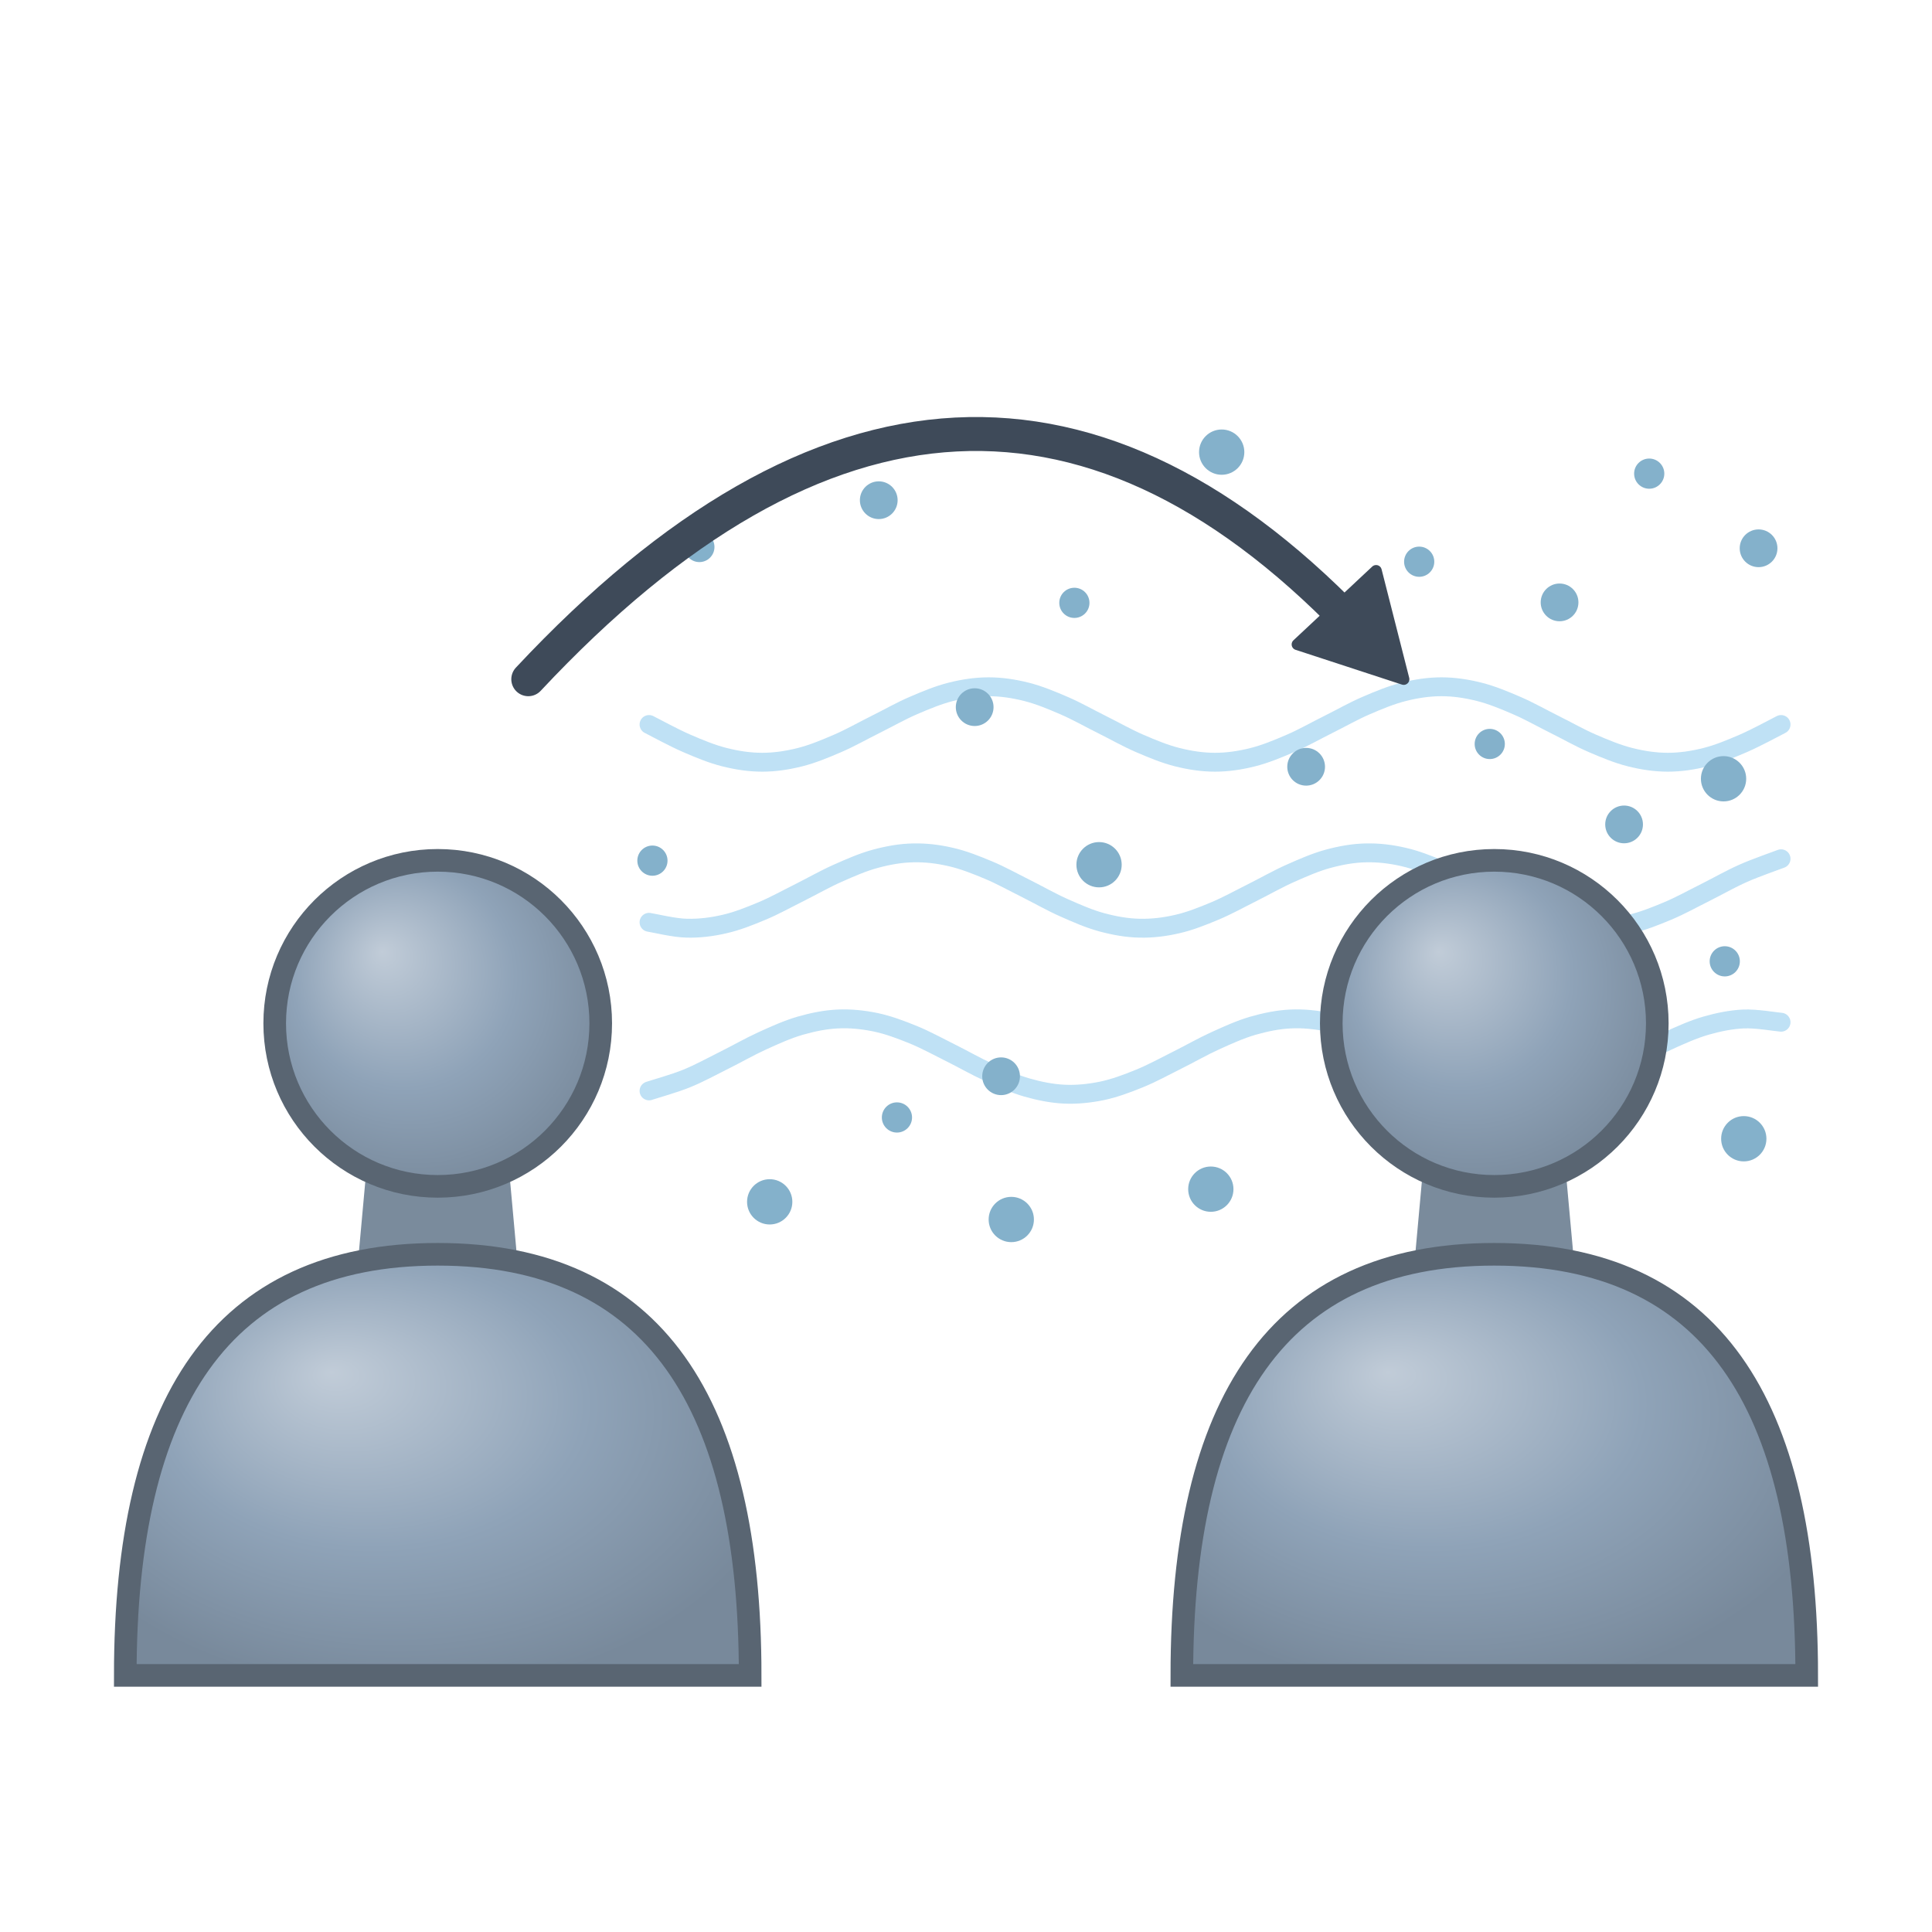
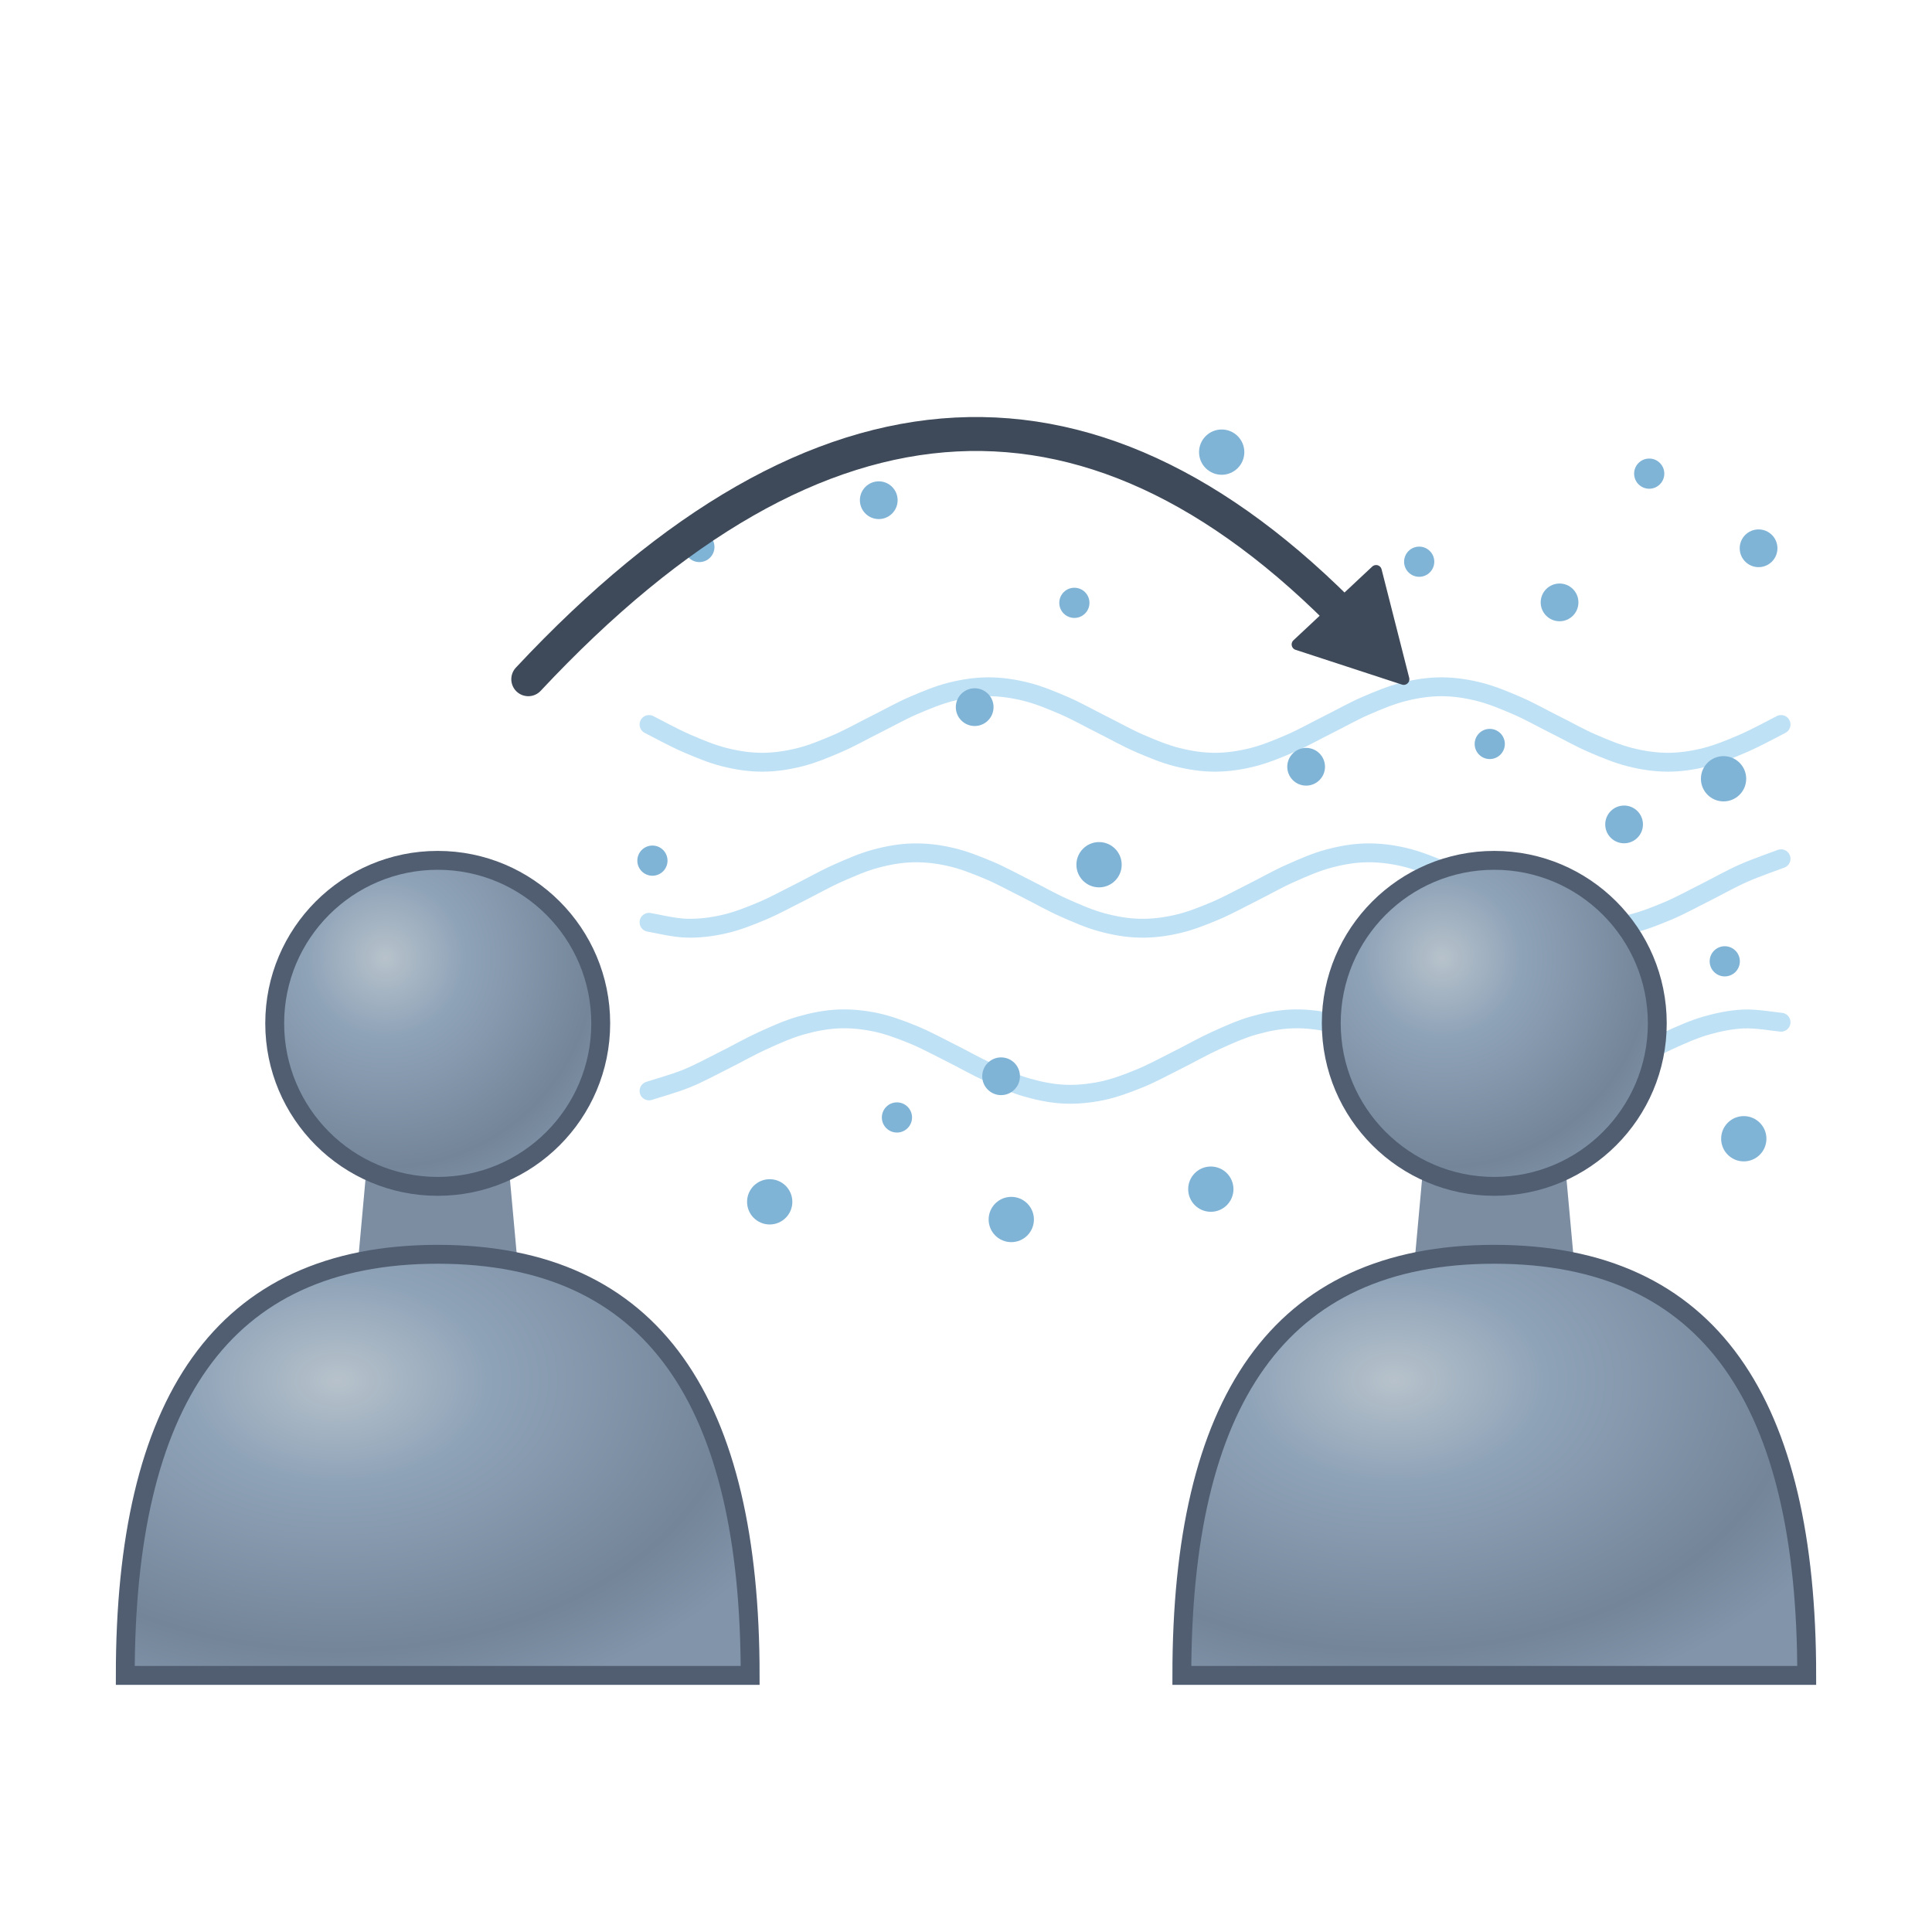
<svg xmlns="http://www.w3.org/2000/svg" viewBox="0 0 256 256" width="256" height="256" role="img" aria-labelledby="airborne-transmission-title">
  <defs>
-     <radialGradient id="airborne-transmission-figure" cx="0.45" cy="0.42" r="0.62" fx="0.33" fy="0.28">
-       <stop offset="0" stop-color="#c1ccd8" />
-       <stop offset="0.55" stop-color="#8FA3B8" />
-       <stop offset="1" stop-color="#78899b" />
+     <radialGradient id="airborne-transmission-figure" cx="0.34" cy="0.3" r="0.8">
+       <stop offset="0" stop-color="#b7c2cb" />
+       <stop offset="0.3" stop-color="#8FA3B8" />
+       <stop offset="0.8" stop-color="#748599" />
+       <stop offset="1" stop-color="#8194a9" />
    </radialGradient>
  </defs>
  <path d="M86 96C86.83 96.42 89.33 97.78 91 98.5C92.67 99.22 94.33 99.91 96 100.33C97.67 100.75 99.33 101 101 101C102.67 101 104.33 100.75 106 100.33C107.67 99.91 109.33 99.22 111 98.5C112.67 97.78 114.33 96.83 116 96C117.67 95.17 119.33 94.22 121 93.5C122.67 92.78 124.33 92.09 126 91.67C127.67 91.25 129.33 91 131 91C132.67 91 134.33 91.25 136 91.67C137.67 92.09 139.33 92.78 141 93.5C142.67 94.22 144.33 95.17 146 96C147.67 96.83 149.33 97.78 151 98.5C152.67 99.22 154.33 99.91 156 100.33C157.67 100.75 159.33 101 161 101C162.67 101 164.33 100.75 166 100.33C167.67 99.91 169.33 99.22 171 98.5C172.67 97.78 174.33 96.83 176 96C177.67 95.17 179.33 94.22 181 93.5C182.67 92.78 184.33 92.09 186 91.67C187.67 91.25 189.33 91 191 91C192.67 91 194.33 91.25 196 91.67C197.67 92.09 199.33 92.78 201 93.5C202.67 94.22 204.33 95.17 206 96C207.67 96.83 209.33 97.78 211 98.5C212.67 99.22 214.33 99.91 216 100.33C217.67 100.75 219.33 101 221 101C222.67 101 224.33 100.75 226 100.33C227.67 99.91 229.33 99.22 231 98.5C232.67 97.78 235.17 96.42 236 96M86 122.21C86.83 122.34 89.33 122.96 91 122.99C92.67 123.03 94.33 122.83 96 122.44C97.67 122.06 99.33 121.4 101 120.7C102.67 120 104.33 119.07 106 118.24C107.67 117.4 109.33 116.45 111 115.71C112.67 114.97 114.33 114.24 116 113.79C117.67 113.34 119.33 113.04 121 113.01C122.67 112.97 124.33 113.17 126 113.56C127.67 113.94 129.33 114.6 131 115.3C132.67 116 134.33 116.93 136 117.76C137.67 118.6 139.33 119.55 141 120.29C142.67 121.03 144.33 121.76 146 122.21C147.67 122.66 149.33 122.96 151 122.99C152.67 123.03 154.33 122.83 156 122.44C157.67 122.06 159.33 121.4 161 120.7C162.67 120 164.33 119.07 166 118.24C167.67 117.4 169.33 116.45 171 115.71C172.67 114.97 174.33 114.24 176 113.79C177.67 113.34 179.33 113.04 181 113.01C182.67 112.97 184.33 113.17 186 113.56C187.67 113.94 189.33 114.6 191 115.3C192.67 116 194.33 116.93 196 117.76C197.67 118.6 199.33 119.55 201 120.29C202.67 121.03 204.33 121.76 206 122.21C207.67 122.66 209.33 122.96 211 122.99C212.67 123.03 214.33 122.83 216 122.44C217.67 122.06 219.33 121.4 221 120.7C222.67 120 224.33 119.07 226 118.24C227.67 117.4 229.33 116.45 231 115.71C232.67 114.97 235.17 114.11 236 113.79M86 144.55C86.83 144.27 89.33 143.58 91 142.9C92.67 142.22 94.33 141.3 96 140.47C97.67 139.64 99.33 138.68 101 137.92C102.67 137.16 104.33 136.41 106 135.92C107.67 135.44 109.33 135.1 111 135.02C112.67 134.94 114.33 135.11 116 135.45C117.67 135.8 119.33 136.42 121 137.1C122.67 137.78 124.33 138.7 126 139.53C127.67 140.36 129.33 141.32 131 142.08C132.67 142.84 134.33 143.59 136 144.08C137.67 144.56 139.33 144.9 141 144.98C142.67 145.06 144.33 144.89 146 144.55C147.67 144.2 149.33 143.58 151 142.9C152.67 142.22 154.33 141.3 156 140.47C157.67 139.64 159.33 138.68 161 137.92C162.67 137.16 164.33 136.41 166 135.92C167.67 135.44 169.33 135.1 171 135.02C172.67 134.94 174.33 135.11 176 135.45C177.67 135.8 179.33 136.42 181 137.1C182.67 137.78 184.33 138.7 186 139.53C187.67 140.36 189.33 141.32 191 142.08C192.67 142.84 194.33 143.59 196 144.08C197.67 144.56 199.33 144.9 201 144.98C202.67 145.06 204.33 144.89 206 144.55C207.67 144.2 209.33 143.58 211 142.9C212.67 142.22 214.33 141.3 216 140.47C217.67 139.64 219.33 138.68 221 137.92C222.67 137.16 224.33 136.41 226 135.92C227.67 135.44 229.33 135.1 231 135.02C232.67 134.94 235.17 135.38 236 135.45" fill="none" stroke="#afd9f2" stroke-width="2.5" stroke-linecap="round" opacity="0.8" />
  <g transform="translate(58 222) scale(0.9)">
-     <path d="M-10 -80L10 -80L12 -58L-12 -58Z" fill="#7a8b9c" />
-     <path d="M-46 0C-46 -40 -32 -62 0 -62C32 -62 46 -40 46 0Z" fill="url(#airborne-transmission-figure)" stroke="#596572" stroke-width="3.33" />
-     <circle cx="0" cy="-96" r="24" fill="url(#airborne-transmission-figure)" stroke="#596572" stroke-width="3.33" />
+     <path d="M-10 -80L10 -80L12 -58L-12 -58Z" fill="#7c8da2" />
+     <path d="M-46 0C-46 -40 -32 -62 0 -62C32 -62 46 -40 46 0Z" fill="url(#airborne-transmission-figure)" stroke="#515e71" stroke-width="2.78" />
+     <circle cx="0" cy="-96" r="24" fill="url(#airborne-transmission-figure)" stroke="#515e71" stroke-width="2.78" />
  </g>
  <g transform="translate(198 222) scale(0.9)">
-     <path d="M-10 -80L10 -80L12 -58L-12 -58Z" fill="#7a8b9c" />
-     <path d="M-46 0C-46 -40 -32 -62 0 -62C32 -62 46 -40 46 0Z" fill="url(#airborne-transmission-figure)" stroke="#596572" stroke-width="3.33" />
-     <circle cx="0" cy="-96" r="24" fill="url(#airborne-transmission-figure)" stroke="#596572" stroke-width="3.33" />
+     <path d="M-10 -80L10 -80L12 -58L-12 -58Z" fill="#7c8da2" />
+     <path d="M-46 0C-46 -40 -32 -62 0 -62C32 -62 46 -40 46 0Z" fill="url(#airborne-transmission-figure)" stroke="#515e71" stroke-width="2.78" />
+     <circle cx="0" cy="-96" r="24" fill="url(#airborne-transmission-figure)" stroke="#515e71" stroke-width="2.78" />
  </g>
-   <circle cx="92.67" cy="72.48" r="2" fill="#84b1cb" />
-   <circle cx="173.07" cy="101.6" r="2.5" fill="#84b1cb" />
-   <circle cx="145.63" cy="114.58" r="3" fill="#84b1cb" />
-   <circle cx="197.4" cy="98.58" r="2" fill="#84b1cb" />
-   <circle cx="215.2" cy="109.24" r="2.5" fill="#84b1cb" />
-   <circle cx="160.44" cy="157.57" r="3" fill="#84b1cb" />
-   <circle cx="228.54" cy="127.38" r="2" fill="#84b1cb" />
-   <circle cx="233.02" cy="72.65" r="2.5" fill="#84b1cb" />
-   <circle cx="231.06" cy="150.89" r="3" fill="#84b1cb" />
-   <circle cx="188.05" cy="74.43" r="2" fill="#84b1cb" />
-   <circle cx="116.44" cy="66.28" r="2.5" fill="#84b1cb" />
-   <circle cx="161.88" cy="59.91" r="3" fill="#84b1cb" />
-   <circle cx="118.85" cy="148.07" r="2" fill="#84b1cb" />
-   <circle cx="206.65" cy="79.82" r="2.5" fill="#84b1cb" />
-   <circle cx="101.99" cy="159.25" r="3" fill="#84b1cb" />
-   <circle cx="142.36" cy="79.88" r="2" fill="#84b1cb" />
-   <circle cx="132.65" cy="142.61" r="2.5" fill="#84b1cb" />
-   <circle cx="228.38" cy="103.19" r="3" fill="#84b1cb" />
-   <circle cx="86.45" cy="114.04" r="2" fill="#84b1cb" />
-   <circle cx="129.15" cy="93.7" r="2.5" fill="#84b1cb" />
-   <circle cx="134" cy="161.59" r="3" fill="#84b1cb" />
-   <circle cx="218.53" cy="62.76" r="2" fill="#84b1cb" />
+   <circle cx="92.67" cy="72.48" r="2" fill="#80b4d7" />
+   <circle cx="173.07" cy="101.6" r="2.5" fill="#80b4d7" />
+   <circle cx="145.63" cy="114.58" r="3" fill="#80b4d7" />
+   <circle cx="197.4" cy="98.58" r="2" fill="#80b4d7" />
+   <circle cx="215.2" cy="109.24" r="2.5" fill="#80b4d7" />
+   <circle cx="160.44" cy="157.57" r="3" fill="#80b4d7" />
+   <circle cx="228.54" cy="127.38" r="2" fill="#80b4d7" />
+   <circle cx="233.02" cy="72.65" r="2.5" fill="#80b4d7" />
+   <circle cx="231.06" cy="150.89" r="3" fill="#80b4d7" />
+   <circle cx="188.05" cy="74.43" r="2" fill="#80b4d7" />
+   <circle cx="116.44" cy="66.28" r="2.5" fill="#80b4d7" />
+   <circle cx="161.88" cy="59.91" r="3" fill="#80b4d7" />
+   <circle cx="118.85" cy="148.07" r="2" fill="#80b4d7" />
+   <circle cx="206.65" cy="79.82" r="2.5" fill="#80b4d7" />
+   <circle cx="101.99" cy="159.25" r="3" fill="#80b4d7" />
+   <circle cx="142.36" cy="79.88" r="2" fill="#80b4d7" />
+   <circle cx="132.65" cy="142.61" r="2.5" fill="#80b4d7" />
+   <circle cx="228.38" cy="103.19" r="3" fill="#80b4d7" />
+   <circle cx="86.45" cy="114.04" r="2" fill="#80b4d7" />
+   <circle cx="129.15" cy="93.7" r="2.5" fill="#80b4d7" />
+   <circle cx="134" cy="161.59" r="3" fill="#80b4d7" />
+   <circle cx="218.53" cy="62.76" r="2" fill="#80b4d7" />
  <path d="M70 90Q128 28 180.67 84.3" fill="none" stroke="#3E4A59" stroke-width="4.5" stroke-linecap="round" />
  <polygon points="186,90 171.9,85.39 182.34,75.62" fill="#3E4A59" stroke="#3E4A59" stroke-width="1.5" stroke-linejoin="round" />
</svg>
